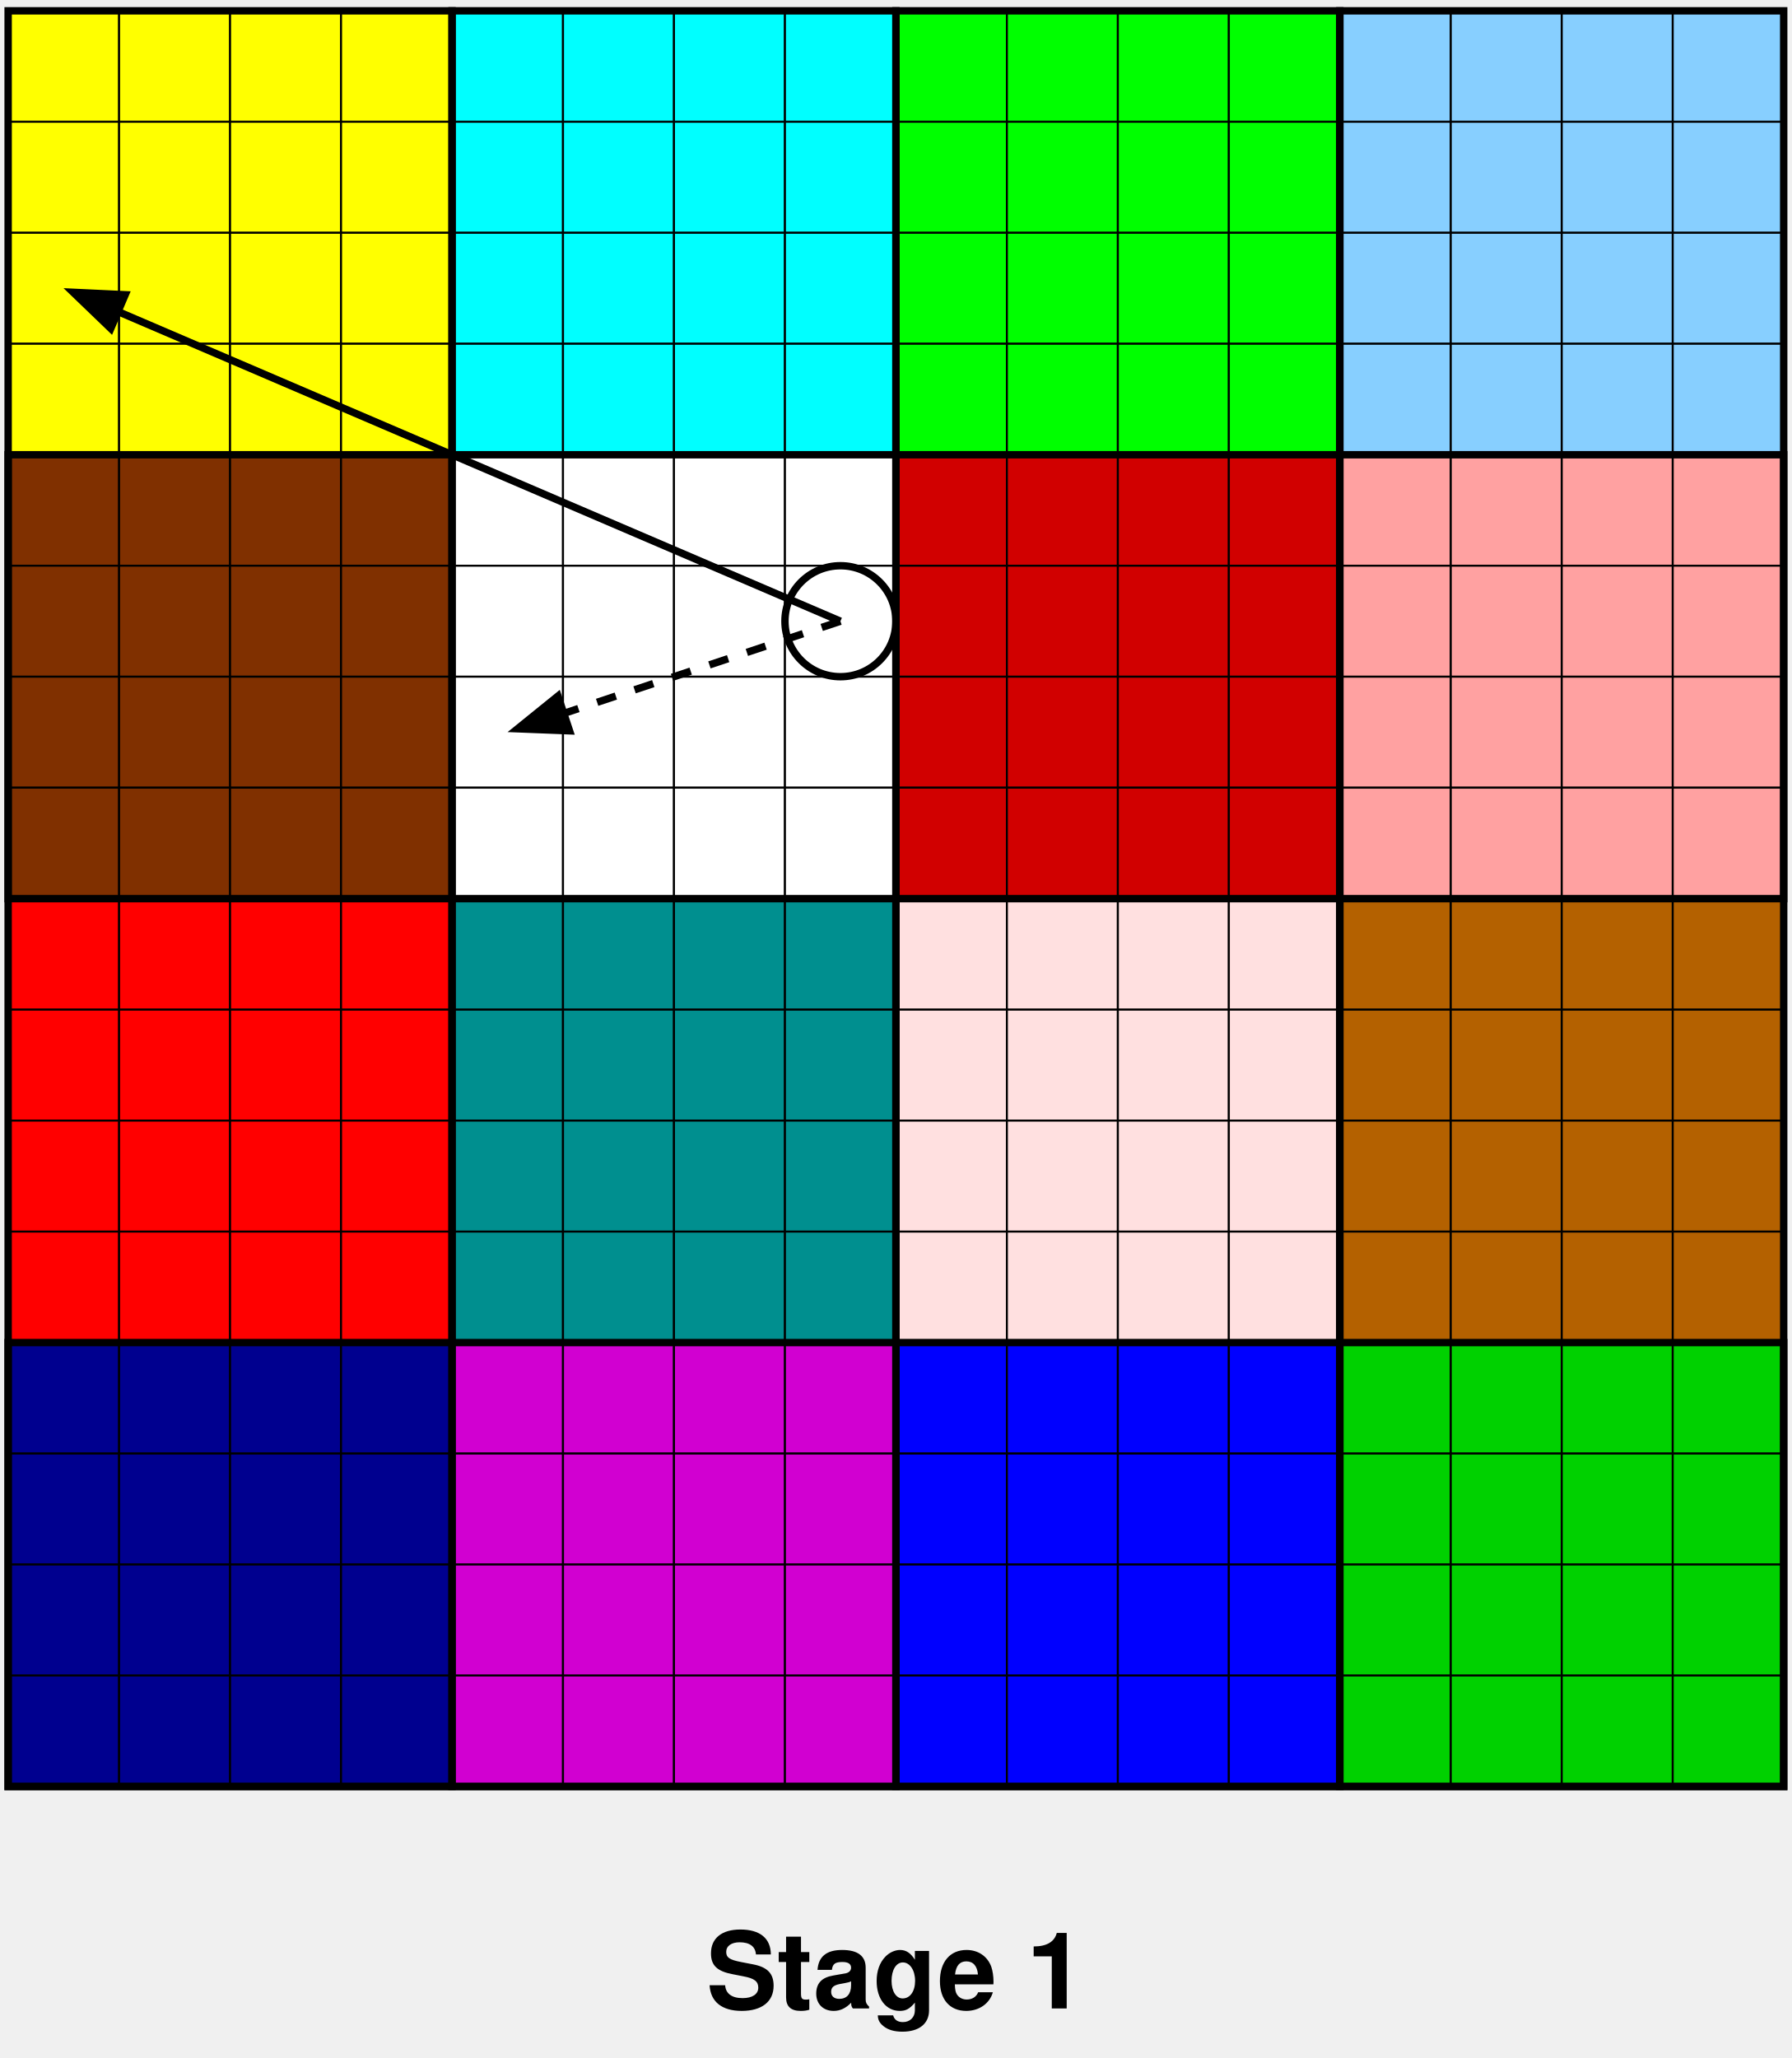
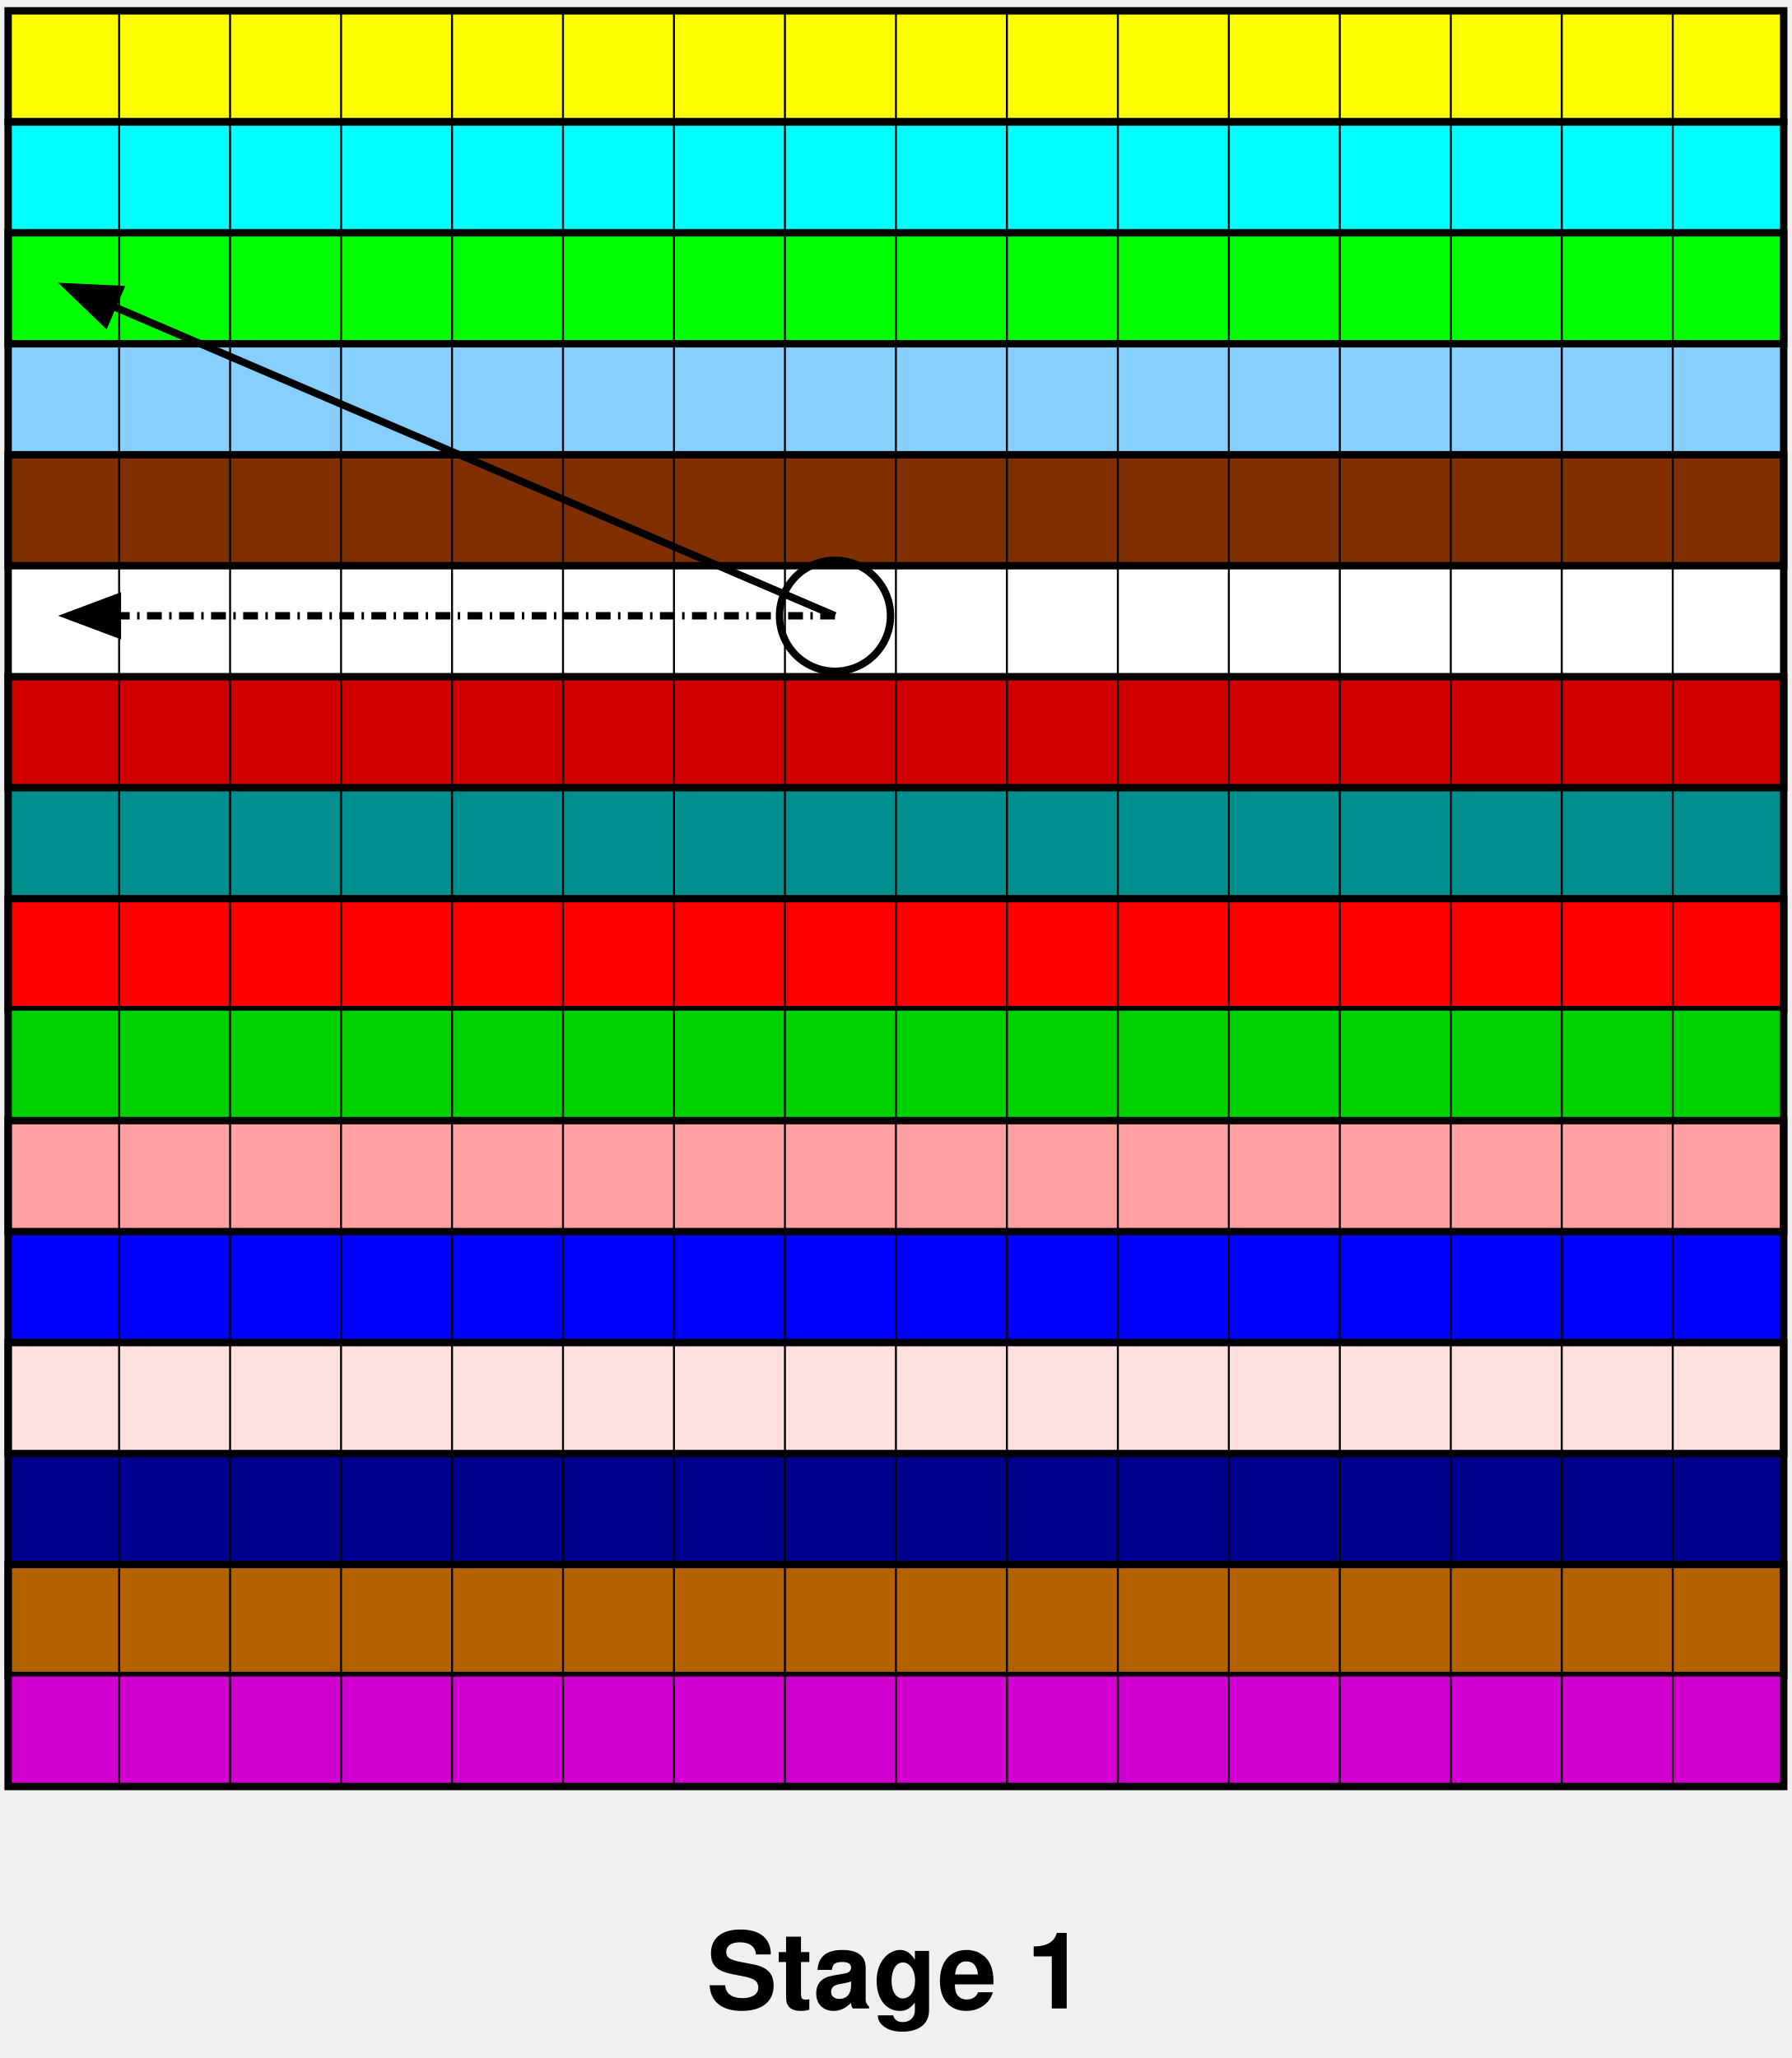
<svg xmlns="http://www.w3.org/2000/svg" width="229pt" height="263pt" viewBox="867 1317 7266 8323">
  <g fill="none">
-     <rect x="900" y="1350" width="450" height="450" fill="#ffff00" stroke="#000000" stroke-width="8px" />
-     <rect x="1350" y="1350" width="450" height="450" fill="#ffff00" stroke="#000000" stroke-width="8px" />
-     <rect x="1800" y="1350" width="450" height="450" fill="#ffff00" stroke="#000000" stroke-width="8px" />
-     <rect x="2250" y="1350" width="450" height="450" fill="#ffff00" stroke="#000000" stroke-width="8px" />
-     <rect x="900" y="1800" width="450" height="450" fill="#ffff00" stroke="#000000" stroke-width="8px" />
-     <rect x="1350" y="1800" width="450" height="450" fill="#ffff00" stroke="#000000" stroke-width="8px" />
-     <rect x="1800" y="1800" width="450" height="450" fill="#ffff00" stroke="#000000" stroke-width="8px" />
-     <rect x="2250" y="1800" width="450" height="450" fill="#ffff00" stroke="#000000" stroke-width="8px" />
-     <rect x="900" y="2250" width="450" height="450" fill="#ffff00" stroke="#000000" stroke-width="8px" />
-     <rect x="1350" y="2250" width="450" height="450" fill="#ffff00" stroke="#000000" stroke-width="8px" />
-     <rect x="1800" y="2250" width="450" height="450" fill="#ffff00" stroke="#000000" stroke-width="8px" />
-     <rect x="2250" y="2250" width="450" height="450" fill="#ffff00" stroke="#000000" stroke-width="8px" />
-     <rect x="900" y="2700" width="450" height="450" fill="#ffff00" stroke="#000000" stroke-width="8px" />
-     <rect x="1350" y="2700" width="450" height="450" fill="#ffff00" stroke="#000000" stroke-width="8px" />
-     <rect x="1800" y="2700" width="450" height="450" fill="#ffff00" stroke="#000000" stroke-width="8px" />
-     <rect x="2250" y="2700" width="450" height="450" fill="#ffff00" stroke="#000000" stroke-width="8px" />
-     <rect x="2700" y="1350" width="450" height="450" fill="#00ffff" stroke="#000000" stroke-width="8px" />
-     <rect x="3150" y="1350" width="450" height="450" fill="#00ffff" stroke="#000000" stroke-width="8px" />
-     <rect x="3600" y="1350" width="450" height="450" fill="#00ffff" stroke="#000000" stroke-width="8px" />
-     <rect x="4050" y="1350" width="450" height="450" fill="#00ffff" stroke="#000000" stroke-width="8px" />
-     <rect x="2700" y="1800" width="450" height="450" fill="#00ffff" stroke="#000000" stroke-width="8px" />
-     <rect x="3150" y="1800" width="450" height="450" fill="#00ffff" stroke="#000000" stroke-width="8px" />
-     <rect x="3600" y="1800" width="450" height="450" fill="#00ffff" stroke="#000000" stroke-width="8px" />
-     <rect x="4050" y="1800" width="450" height="450" fill="#00ffff" stroke="#000000" stroke-width="8px" />
-     <rect x="2700" y="2250" width="450" height="450" fill="#00ffff" stroke="#000000" stroke-width="8px" />
-     <rect x="3150" y="2250" width="450" height="450" fill="#00ffff" stroke="#000000" stroke-width="8px" />
-     <rect x="3600" y="2250" width="450" height="450" fill="#00ffff" stroke="#000000" stroke-width="8px" />
-     <rect x="4050" y="2250" width="450" height="450" fill="#00ffff" stroke="#000000" stroke-width="8px" />
-     <rect x="2700" y="2700" width="450" height="450" fill="#00ffff" stroke="#000000" stroke-width="8px" />
-     <rect x="3150" y="2700" width="450" height="450" fill="#00ffff" stroke="#000000" stroke-width="8px" />
-     <rect x="3600" y="2700" width="450" height="450" fill="#00ffff" stroke="#000000" stroke-width="8px" />
-     <rect x="4050" y="2700" width="450" height="450" fill="#00ffff" stroke="#000000" stroke-width="8px" />
-     <rect x="4500" y="1350" width="450" height="450" fill="#00ff00" stroke="#000000" stroke-width="8px" />
-     <rect x="4950" y="1350" width="450" height="450" fill="#00ff00" stroke="#000000" stroke-width="8px" />
-     <rect x="5400" y="1350" width="450" height="450" fill="#00ff00" stroke="#000000" stroke-width="8px" />
-     <rect x="5850" y="1350" width="450" height="450" fill="#00ff00" stroke="#000000" stroke-width="8px" />
-     <rect x="4500" y="1800" width="450" height="450" fill="#00ff00" stroke="#000000" stroke-width="8px" />
-     <rect x="4950" y="1800" width="450" height="450" fill="#00ff00" stroke="#000000" stroke-width="8px" />
-     <rect x="5400" y="1800" width="450" height="450" fill="#00ff00" stroke="#000000" stroke-width="8px" />
-     <rect x="5850" y="1800" width="450" height="450" fill="#00ff00" stroke="#000000" stroke-width="8px" />
-     <rect x="4500" y="2250" width="450" height="450" fill="#00ff00" stroke="#000000" stroke-width="8px" />
-     <rect x="4950" y="2250" width="450" height="450" fill="#00ff00" stroke="#000000" stroke-width="8px" />
-     <rect x="5400" y="2250" width="450" height="450" fill="#00ff00" stroke="#000000" stroke-width="8px" />
-     <rect x="5850" y="2250" width="450" height="450" fill="#00ff00" stroke="#000000" stroke-width="8px" />
-     <rect x="4500" y="2700" width="450" height="450" fill="#00ff00" stroke="#000000" stroke-width="8px" />
-     <rect x="4950" y="2700" width="450" height="450" fill="#00ff00" stroke="#000000" stroke-width="8px" />
-     <rect x="5400" y="2700" width="450" height="450" fill="#00ff00" stroke="#000000" stroke-width="8px" />
-     <rect x="5850" y="2700" width="450" height="450" fill="#00ff00" stroke="#000000" stroke-width="8px" />
-     <rect x="6300" y="1350" width="450" height="450" fill="#87cfff" stroke="#000000" stroke-width="8px" />
-     <rect x="6750" y="1350" width="450" height="450" fill="#87cfff" stroke="#000000" stroke-width="8px" />
-     <rect x="7200" y="1350" width="450" height="450" fill="#87cfff" stroke="#000000" stroke-width="8px" />
-     <rect x="7650" y="1350" width="450" height="450" fill="#87cfff" stroke="#000000" stroke-width="8px" />
-     <rect x="6300" y="1800" width="450" height="450" fill="#87cfff" stroke="#000000" stroke-width="8px" />
-     <rect x="6750" y="1800" width="450" height="450" fill="#87cfff" stroke="#000000" stroke-width="8px" />
-     <rect x="7200" y="1800" width="450" height="450" fill="#87cfff" stroke="#000000" stroke-width="8px" />
-     <rect x="7650" y="1800" width="450" height="450" fill="#87cfff" stroke="#000000" stroke-width="8px" />
-     <rect x="6300" y="2250" width="450" height="450" fill="#87cfff" stroke="#000000" stroke-width="8px" />
-     <rect x="6750" y="2250" width="450" height="450" fill="#87cfff" stroke="#000000" stroke-width="8px" />
-     <rect x="7200" y="2250" width="450" height="450" fill="#87cfff" stroke="#000000" stroke-width="8px" />
-     <rect x="7650" y="2250" width="450" height="450" fill="#87cfff" stroke="#000000" stroke-width="8px" />
-     <rect x="6300" y="2700" width="450" height="450" fill="#87cfff" stroke="#000000" stroke-width="8px" />
-     <rect x="6750" y="2700" width="450" height="450" fill="#87cfff" stroke="#000000" stroke-width="8px" />
-     <rect x="7200" y="2700" width="450" height="450" fill="#87cfff" stroke="#000000" stroke-width="8px" />
-     <rect x="7650" y="2700" width="450" height="450" fill="#87cfff" stroke="#000000" stroke-width="8px" />
-     <rect x="6300" y="3150" width="450" height="450" fill="#ffa1a1" stroke="#000000" stroke-width="8px" />
-     <rect x="6750" y="3150" width="450" height="450" fill="#ffa1a1" stroke="#000000" stroke-width="8px" />
-     <rect x="7200" y="3150" width="450" height="450" fill="#ffa1a1" stroke="#000000" stroke-width="8px" />
-     <rect x="7650" y="3150" width="450" height="450" fill="#ffa1a1" stroke="#000000" stroke-width="8px" />
-     <rect x="6300" y="3600" width="450" height="450" fill="#ffa1a1" stroke="#000000" stroke-width="8px" />
-     <rect x="6750" y="3600" width="450" height="450" fill="#ffa1a1" stroke="#000000" stroke-width="8px" />
-     <rect x="7200" y="3600" width="450" height="450" fill="#ffa1a1" stroke="#000000" stroke-width="8px" />
-     <rect x="7650" y="3600" width="450" height="450" fill="#ffa1a1" stroke="#000000" stroke-width="8px" />
-     <rect x="6300" y="4050" width="450" height="450" fill="#ffa1a1" stroke="#000000" stroke-width="8px" />
-     <rect x="6750" y="4050" width="450" height="450" fill="#ffa1a1" stroke="#000000" stroke-width="8px" />
-     <rect x="7200" y="4050" width="450" height="450" fill="#ffa1a1" stroke="#000000" stroke-width="8px" />
-     <rect x="7650" y="4050" width="450" height="450" fill="#ffa1a1" stroke="#000000" stroke-width="8px" />
-     <rect x="6300" y="4500" width="450" height="450" fill="#ffa1a1" stroke="#000000" stroke-width="8px" />
-     <rect x="6750" y="4500" width="450" height="450" fill="#ffa1a1" stroke="#000000" stroke-width="8px" />
-     <rect x="7200" y="4500" width="450" height="450" fill="#ffa1a1" stroke="#000000" stroke-width="8px" />
-     <rect x="7650" y="4500" width="450" height="450" fill="#ffa1a1" stroke="#000000" stroke-width="8px" />
-     <rect x="900" y="3150" width="450" height="450" fill="#803000" stroke="#000000" stroke-width="8px" />
-     <rect x="1350" y="3150" width="450" height="450" fill="#803000" stroke="#000000" stroke-width="8px" />
-     <rect x="1800" y="3150" width="450" height="450" fill="#803000" stroke="#000000" stroke-width="8px" />
-     <rect x="2250" y="3150" width="450" height="450" fill="#803000" stroke="#000000" stroke-width="8px" />
-     <rect x="900" y="3600" width="450" height="450" fill="#803000" stroke="#000000" stroke-width="8px" />
-     <rect x="1350" y="3600" width="450" height="450" fill="#803000" stroke="#000000" stroke-width="8px" />
-     <rect x="1800" y="3600" width="450" height="450" fill="#803000" stroke="#000000" stroke-width="8px" />
-     <rect x="2250" y="3600" width="450" height="450" fill="#803000" stroke="#000000" stroke-width="8px" />
-     <rect x="900" y="4050" width="450" height="450" fill="#803000" stroke="#000000" stroke-width="8px" />
-     <rect x="1350" y="4050" width="450" height="450" fill="#803000" stroke="#000000" stroke-width="8px" />
-     <rect x="1800" y="4050" width="450" height="450" fill="#803000" stroke="#000000" stroke-width="8px" />
-     <rect x="2250" y="4050" width="450" height="450" fill="#803000" stroke="#000000" stroke-width="8px" />
-     <rect x="900" y="4500" width="450" height="450" fill="#803000" stroke="#000000" stroke-width="8px" />
-     <rect x="1350" y="4500" width="450" height="450" fill="#803000" stroke="#000000" stroke-width="8px" />
-     <rect x="1800" y="4500" width="450" height="450" fill="#803000" stroke="#000000" stroke-width="8px" />
-     <rect x="2250" y="4500" width="450" height="450" fill="#803000" stroke="#000000" stroke-width="8px" />
-     <rect x="4500" y="4950" width="450" height="450" fill="#ffe0e0" stroke="#000000" stroke-width="8px" />
-     <rect x="4950" y="4950" width="450" height="450" fill="#ffe0e0" stroke="#000000" stroke-width="8px" />
-     <rect x="5400" y="4950" width="450" height="450" fill="#ffe0e0" stroke="#000000" stroke-width="8px" />
-     <rect x="5850" y="4950" width="450" height="450" fill="#ffe0e0" stroke="#000000" stroke-width="8px" />
-     <rect x="4500" y="5400" width="450" height="450" fill="#ffe0e0" stroke="#000000" stroke-width="8px" />
-     <rect x="4950" y="5400" width="450" height="450" fill="#ffe0e0" stroke="#000000" stroke-width="8px" />
-     <rect x="5400" y="5400" width="450" height="450" fill="#ffe0e0" stroke="#000000" stroke-width="8px" />
-     <rect x="5850" y="5400" width="450" height="450" fill="#ffe0e0" stroke="#000000" stroke-width="8px" />
-     <rect x="4500" y="5850" width="450" height="450" fill="#ffe0e0" stroke="#000000" stroke-width="8px" />
-     <rect x="4950" y="5850" width="450" height="450" fill="#ffe0e0" stroke="#000000" stroke-width="8px" />
-     <rect x="5400" y="5850" width="450" height="450" fill="#ffe0e0" stroke="#000000" stroke-width="8px" />
-     <rect x="5850" y="5850" width="450" height="450" fill="#ffe0e0" stroke="#000000" stroke-width="8px" />
-     <rect x="4500" y="6300" width="450" height="450" fill="#ffe0e0" stroke="#000000" stroke-width="8px" />
-     <rect x="4950" y="6300" width="450" height="450" fill="#ffe0e0" stroke="#000000" stroke-width="8px" />
-     <rect x="5400" y="6300" width="450" height="450" fill="#ffe0e0" stroke="#000000" stroke-width="8px" />
-     <rect x="5850" y="6300" width="450" height="450" fill="#ffe0e0" stroke="#000000" stroke-width="8px" />
-     <rect x="6300" y="4950" width="450" height="450" fill="#b46100" stroke="#000000" stroke-width="8px" />
-     <rect x="6750" y="4950" width="450" height="450" fill="#b46100" stroke="#000000" stroke-width="8px" />
-     <rect x="7200" y="4950" width="450" height="450" fill="#b46100" stroke="#000000" stroke-width="8px" />
-     <rect x="7650" y="4950" width="450" height="450" fill="#b46100" stroke="#000000" stroke-width="8px" />
-     <rect x="6300" y="5400" width="450" height="450" fill="#b46100" stroke="#000000" stroke-width="8px" />
-     <rect x="6750" y="5400" width="450" height="450" fill="#b46100" stroke="#000000" stroke-width="8px" />
-     <rect x="7200" y="5400" width="450" height="450" fill="#b46100" stroke="#000000" stroke-width="8px" />
-     <rect x="7650" y="5400" width="450" height="450" fill="#b46100" stroke="#000000" stroke-width="8px" />
-     <rect x="6300" y="5850" width="450" height="450" fill="#b46100" stroke="#000000" stroke-width="8px" />
-     <rect x="6750" y="5850" width="450" height="450" fill="#b46100" stroke="#000000" stroke-width="8px" />
-     <rect x="7200" y="5850" width="450" height="450" fill="#b46100" stroke="#000000" stroke-width="8px" />
-     <rect x="7650" y="5850" width="450" height="450" fill="#b46100" stroke="#000000" stroke-width="8px" />
-     <rect x="6300" y="6300" width="450" height="450" fill="#b46100" stroke="#000000" stroke-width="8px" />
-     <rect x="6750" y="6300" width="450" height="450" fill="#b46100" stroke="#000000" stroke-width="8px" />
-     <rect x="7200" y="6300" width="450" height="450" fill="#b46100" stroke="#000000" stroke-width="8px" />
-     <rect x="7650" y="6300" width="450" height="450" fill="#b46100" stroke="#000000" stroke-width="8px" />
-     <rect x="2700" y="4950" width="450" height="450" fill="#008f8f" stroke="#000000" stroke-width="8px" />
-     <rect x="3150" y="4950" width="450" height="450" fill="#008f8f" stroke="#000000" stroke-width="8px" />
-     <rect x="3600" y="4950" width="450" height="450" fill="#008f8f" stroke="#000000" stroke-width="8px" />
-     <rect x="4050" y="4950" width="450" height="450" fill="#008f8f" stroke="#000000" stroke-width="8px" />
-     <rect x="2700" y="5400" width="450" height="450" fill="#008f8f" stroke="#000000" stroke-width="8px" />
-     <rect x="3150" y="5400" width="450" height="450" fill="#008f8f" stroke="#000000" stroke-width="8px" />
-     <rect x="3600" y="5400" width="450" height="450" fill="#008f8f" stroke="#000000" stroke-width="8px" />
-     <rect x="4050" y="5400" width="450" height="450" fill="#008f8f" stroke="#000000" stroke-width="8px" />
-     <rect x="2700" y="5850" width="450" height="450" fill="#008f8f" stroke="#000000" stroke-width="8px" />
-     <rect x="3150" y="5850" width="450" height="450" fill="#008f8f" stroke="#000000" stroke-width="8px" />
-     <rect x="3600" y="5850" width="450" height="450" fill="#008f8f" stroke="#000000" stroke-width="8px" />
-     <rect x="4050" y="5850" width="450" height="450" fill="#008f8f" stroke="#000000" stroke-width="8px" />
-     <rect x="2700" y="6300" width="450" height="450" fill="#008f8f" stroke="#000000" stroke-width="8px" />
-     <rect x="3150" y="6300" width="450" height="450" fill="#008f8f" stroke="#000000" stroke-width="8px" />
-     <rect x="3600" y="6300" width="450" height="450" fill="#008f8f" stroke="#000000" stroke-width="8px" />
-     <rect x="4050" y="6300" width="450" height="450" fill="#008f8f" stroke="#000000" stroke-width="8px" />
-     <rect x="6300" y="6750" width="450" height="450" fill="#00d100" stroke="#000000" stroke-width="8px" />
-     <rect x="6750" y="6750" width="450" height="450" fill="#00d100" stroke="#000000" stroke-width="8px" />
-     <rect x="7200" y="6750" width="450" height="450" fill="#00d100" stroke="#000000" stroke-width="8px" />
-     <rect x="7650" y="6750" width="450" height="450" fill="#00d100" stroke="#000000" stroke-width="8px" />
-     <rect x="6300" y="7200" width="450" height="450" fill="#00d100" stroke="#000000" stroke-width="8px" />
-     <rect x="6750" y="7200" width="450" height="450" fill="#00d100" stroke="#000000" stroke-width="8px" />
-     <rect x="7200" y="7200" width="450" height="450" fill="#00d100" stroke="#000000" stroke-width="8px" />
-     <rect x="7650" y="7200" width="450" height="450" fill="#00d100" stroke="#000000" stroke-width="8px" />
-     <rect x="6300" y="7650" width="450" height="450" fill="#00d100" stroke="#000000" stroke-width="8px" />
-     <rect x="6750" y="7650" width="450" height="450" fill="#00d100" stroke="#000000" stroke-width="8px" />
-     <rect x="7200" y="7650" width="450" height="450" fill="#00d100" stroke="#000000" stroke-width="8px" />
-     <rect x="7650" y="7650" width="450" height="450" fill="#00d100" stroke="#000000" stroke-width="8px" />
-     <rect x="6300" y="8100" width="450" height="450" fill="#00d100" stroke="#000000" stroke-width="8px" />
-     <rect x="6750" y="8100" width="450" height="450" fill="#00d100" stroke="#000000" stroke-width="8px" />
-     <rect x="7200" y="8100" width="450" height="450" fill="#00d100" stroke="#000000" stroke-width="8px" />
-     <rect x="7650" y="8100" width="450" height="450" fill="#00d100" stroke="#000000" stroke-width="8px" />
-     <rect x="900" y="6750" width="450" height="450" fill="#00008f" stroke="#000000" stroke-width="8px" />
-     <rect x="1350" y="6750" width="450" height="450" fill="#00008f" stroke="#000000" stroke-width="8px" />
-     <rect x="1800" y="6750" width="450" height="450" fill="#00008f" stroke="#000000" stroke-width="8px" />
-     <rect x="2250" y="6750" width="450" height="450" fill="#00008f" stroke="#000000" stroke-width="8px" />
-     <rect x="900" y="7200" width="450" height="450" fill="#00008f" stroke="#000000" stroke-width="8px" />
-     <rect x="1350" y="7200" width="450" height="450" fill="#00008f" stroke="#000000" stroke-width="8px" />
-     <rect x="1800" y="7200" width="450" height="450" fill="#00008f" stroke="#000000" stroke-width="8px" />
-     <rect x="2250" y="7200" width="450" height="450" fill="#00008f" stroke="#000000" stroke-width="8px" />
-     <rect x="900" y="7650" width="450" height="450" fill="#00008f" stroke="#000000" stroke-width="8px" />
-     <rect x="1350" y="7650" width="450" height="450" fill="#00008f" stroke="#000000" stroke-width="8px" />
-     <rect x="1800" y="7650" width="450" height="450" fill="#00008f" stroke="#000000" stroke-width="8px" />
-     <rect x="2250" y="7650" width="450" height="450" fill="#00008f" stroke="#000000" stroke-width="8px" />
-     <rect x="900" y="8100" width="450" height="450" fill="#00008f" stroke="#000000" stroke-width="8px" />
-     <rect x="1350" y="8100" width="450" height="450" fill="#00008f" stroke="#000000" stroke-width="8px" />
-     <rect x="1800" y="8100" width="450" height="450" fill="#00008f" stroke="#000000" stroke-width="8px" />
-     <rect x="2250" y="8100" width="450" height="450" fill="#00008f" stroke="#000000" stroke-width="8px" />
-     <rect x="900" y="4950" width="450" height="450" fill="#ff0000" stroke="#000000" stroke-width="8px" />
-     <rect x="1350" y="4950" width="450" height="450" fill="#ff0000" stroke="#000000" stroke-width="8px" />
-     <rect x="1800" y="4950" width="450" height="450" fill="#ff0000" stroke="#000000" stroke-width="8px" />
-     <rect x="2250" y="4950" width="450" height="450" fill="#ff0000" stroke="#000000" stroke-width="8px" />
-     <rect x="900" y="5400" width="450" height="450" fill="#ff0000" stroke="#000000" stroke-width="8px" />
-     <rect x="1350" y="5400" width="450" height="450" fill="#ff0000" stroke="#000000" stroke-width="8px" />
-     <rect x="1800" y="5400" width="450" height="450" fill="#ff0000" stroke="#000000" stroke-width="8px" />
-     <rect x="2250" y="5400" width="450" height="450" fill="#ff0000" stroke="#000000" stroke-width="8px" />
-     <rect x="900" y="5850" width="450" height="450" fill="#ff0000" stroke="#000000" stroke-width="8px" />
-     <rect x="1350" y="5850" width="450" height="450" fill="#ff0000" stroke="#000000" stroke-width="8px" />
-     <rect x="1800" y="5850" width="450" height="450" fill="#ff0000" stroke="#000000" stroke-width="8px" />
-     <rect x="2250" y="5850" width="450" height="450" fill="#ff0000" stroke="#000000" stroke-width="8px" />
-     <rect x="900" y="6300" width="450" height="450" fill="#ff0000" stroke="#000000" stroke-width="8px" />
-     <rect x="1350" y="6300" width="450" height="450" fill="#ff0000" stroke="#000000" stroke-width="8px" />
-     <rect x="1800" y="6300" width="450" height="450" fill="#ff0000" stroke="#000000" stroke-width="8px" />
-     <rect x="2250" y="6300" width="450" height="450" fill="#ff0000" stroke="#000000" stroke-width="8px" />
-     <rect x="4500" y="3150" width="450" height="450" fill="#d10000" stroke="#000000" stroke-width="8px" />
-     <rect x="4950" y="3150" width="450" height="450" fill="#d10000" stroke="#000000" stroke-width="8px" />
-     <rect x="5400" y="3150" width="450" height="450" fill="#d10000" stroke="#000000" stroke-width="8px" />
-     <rect x="5850" y="3150" width="450" height="450" fill="#d10000" stroke="#000000" stroke-width="8px" />
-     <rect x="4500" y="3600" width="450" height="450" fill="#d10000" stroke="#000000" stroke-width="8px" />
-     <rect x="4950" y="3600" width="450" height="450" fill="#d10000" stroke="#000000" stroke-width="8px" />
-     <rect x="5400" y="3600" width="450" height="450" fill="#d10000" stroke="#000000" stroke-width="8px" />
-     <rect x="5850" y="3600" width="450" height="450" fill="#d10000" stroke="#000000" stroke-width="8px" />
-     <rect x="4500" y="4050" width="450" height="450" fill="#d10000" stroke="#000000" stroke-width="8px" />
-     <rect x="4950" y="4050" width="450" height="450" fill="#d10000" stroke="#000000" stroke-width="8px" />
-     <rect x="5400" y="4050" width="450" height="450" fill="#d10000" stroke="#000000" stroke-width="8px" />
-     <rect x="5850" y="4050" width="450" height="450" fill="#d10000" stroke="#000000" stroke-width="8px" />
-     <rect x="4500" y="4500" width="450" height="450" fill="#d10000" stroke="#000000" stroke-width="8px" />
-     <rect x="4950" y="4500" width="450" height="450" fill="#d10000" stroke="#000000" stroke-width="8px" />
-     <rect x="5400" y="4500" width="450" height="450" fill="#d10000" stroke="#000000" stroke-width="8px" />
-     <rect x="5850" y="4500" width="450" height="450" fill="#d10000" stroke="#000000" stroke-width="8px" />
-     <rect x="2700" y="3150" width="450" height="450" fill="#ffffff" stroke="#000000" stroke-width="8px" />
-     <rect x="3150" y="3150" width="450" height="450" fill="#ffffff" stroke="#000000" stroke-width="8px" />
-     <rect x="3600" y="3150" width="450" height="450" fill="#ffffff" stroke="#000000" stroke-width="8px" />
-     <rect x="4050" y="3150" width="450" height="450" fill="#ffffff" stroke="#000000" stroke-width="8px" />
-     <rect x="2700" y="3600" width="450" height="450" fill="#ffffff" stroke="#000000" stroke-width="8px" />
-     <rect x="3150" y="3600" width="450" height="450" fill="#ffffff" stroke="#000000" stroke-width="8px" />
-     <rect x="3600" y="3600" width="450" height="450" fill="#ffffff" stroke="#000000" stroke-width="8px" />
-     <rect x="4050" y="3600" width="450" height="450" fill="#ffffff" stroke="#000000" stroke-width="8px" />
-     <rect x="2700" y="4050" width="450" height="450" fill="#ffffff" stroke="#000000" stroke-width="8px" />
-     <rect x="3150" y="4050" width="450" height="450" fill="#ffffff" stroke="#000000" stroke-width="8px" />
-     <rect x="3600" y="4050" width="450" height="450" fill="#ffffff" stroke="#000000" stroke-width="8px" />
-     <rect x="4050" y="4050" width="450" height="450" fill="#ffffff" stroke="#000000" stroke-width="8px" />
-     <rect x="2700" y="4500" width="450" height="450" fill="#ffffff" stroke="#000000" stroke-width="8px" />
-     <rect x="3150" y="4500" width="450" height="450" fill="#ffffff" stroke="#000000" stroke-width="8px" />
-     <rect x="3600" y="4500" width="450" height="450" fill="#ffffff" stroke="#000000" stroke-width="8px" />
-     <rect x="4050" y="4500" width="450" height="450" fill="#ffffff" stroke="#000000" stroke-width="8px" />
-     <rect x="2700" y="6750" width="450" height="450" fill="#d100d1" stroke="#000000" stroke-width="8px" />
-     <rect x="3150" y="6750" width="450" height="450" fill="#d100d1" stroke="#000000" stroke-width="8px" />
-     <rect x="3600" y="6750" width="450" height="450" fill="#d100d1" stroke="#000000" stroke-width="8px" />
-     <rect x="4050" y="6750" width="450" height="450" fill="#d100d1" stroke="#000000" stroke-width="8px" />
-     <rect x="2700" y="7200" width="450" height="450" fill="#d100d1" stroke="#000000" stroke-width="8px" />
-     <rect x="3150" y="7200" width="450" height="450" fill="#d100d1" stroke="#000000" stroke-width="8px" />
-     <rect x="3600" y="7200" width="450" height="450" fill="#d100d1" stroke="#000000" stroke-width="8px" />
-     <rect x="4050" y="7200" width="450" height="450" fill="#d100d1" stroke="#000000" stroke-width="8px" />
-     <rect x="2700" y="7650" width="450" height="450" fill="#d100d1" stroke="#000000" stroke-width="8px" />
-     <rect x="3150" y="7650" width="450" height="450" fill="#d100d1" stroke="#000000" stroke-width="8px" />
-     <rect x="3600" y="7650" width="450" height="450" fill="#d100d1" stroke="#000000" stroke-width="8px" />
-     <rect x="4050" y="7650" width="450" height="450" fill="#d100d1" stroke="#000000" stroke-width="8px" />
-     <rect x="2700" y="8100" width="450" height="450" fill="#d100d1" stroke="#000000" stroke-width="8px" />
-     <rect x="3150" y="8100" width="450" height="450" fill="#d100d1" stroke="#000000" stroke-width="8px" />
-     <rect x="3600" y="8100" width="450" height="450" fill="#d100d1" stroke="#000000" stroke-width="8px" />
-     <rect x="4050" y="8100" width="450" height="450" fill="#d100d1" stroke="#000000" stroke-width="8px" />
-     <rect x="4500" y="6750" width="450" height="450" fill="#0000ff" stroke="#000000" stroke-width="8px" />
-     <rect x="4950" y="6750" width="450" height="450" fill="#0000ff" stroke="#000000" stroke-width="8px" />
-     <rect x="5400" y="6750" width="450" height="450" fill="#0000ff" stroke="#000000" stroke-width="8px" />
-     <rect x="5850" y="6750" width="450" height="450" fill="#0000ff" stroke="#000000" stroke-width="8px" />
-     <rect x="4500" y="7200" width="450" height="450" fill="#0000ff" stroke="#000000" stroke-width="8px" />
-     <rect x="4950" y="7200" width="450" height="450" fill="#0000ff" stroke="#000000" stroke-width="8px" />
-     <rect x="5400" y="7200" width="450" height="450" fill="#0000ff" stroke="#000000" stroke-width="8px" />
-     <rect x="5850" y="7200" width="450" height="450" fill="#0000ff" stroke="#000000" stroke-width="8px" />
-     <rect x="4500" y="7650" width="450" height="450" fill="#0000ff" stroke="#000000" stroke-width="8px" />
-     <rect x="4950" y="7650" width="450" height="450" fill="#0000ff" stroke="#000000" stroke-width="8px" />
-     <rect x="5400" y="7650" width="450" height="450" fill="#0000ff" stroke="#000000" stroke-width="8px" />
-     <rect x="5850" y="7650" width="450" height="450" fill="#0000ff" stroke="#000000" stroke-width="8px" />
-     <rect x="4500" y="8100" width="450" height="450" fill="#0000ff" stroke="#000000" stroke-width="8px" />
-     <rect x="4950" y="8100" width="450" height="450" fill="#0000ff" stroke="#000000" stroke-width="8px" />
-     <rect x="5400" y="8100" width="450" height="450" fill="#0000ff" stroke="#000000" stroke-width="8px" />
-     <rect x="5850" y="8100" width="450" height="450" fill="#0000ff" stroke="#000000" stroke-width="8px" />
-     <rect x="900" y="1350" width="1800" height="7200" stroke="#000000" stroke-width="30px" />
-     <rect x="2700" y="1350" width="1800" height="7200" stroke="#000000" stroke-width="30px" />
-     <rect x="4500" y="1350" width="1800" height="7200" stroke="#000000" stroke-width="30px" />
-     <rect x="6300" y="1350" width="1800" height="7200" stroke="#000000" stroke-width="30px" />
-     <rect x="900" y="3150" width="7200" height="1800" stroke="#000000" stroke-width="30px" />
-     <rect x="900" y="6750" width="7200" height="1800" stroke="#000000" stroke-width="30px" />
-     <circle cx="4275" cy="3825" r="225" stroke="#000000" stroke-width="30px" />
+     <rect x="900" y="1350" width="7200" height="450" fill="#ffff00" stroke="#000000" stroke-width="8px" />
+     <rect x="900" y="1800" width="7200" height="450" fill="#00ffff" stroke="#000000" stroke-width="8px" />
+     <rect x="900" y="2250" width="7200" height="450" fill="#00ff00" stroke="#000000" stroke-width="8px" />
+     <rect x="900" y="2700" width="7200" height="450" fill="#87cfff" stroke="#000000" stroke-width="8px" />
+     <rect x="900" y="3150" width="7200" height="450" fill="#803000" stroke="#000000" stroke-width="8px" />
+     <rect x="900" y="3600" width="7200" height="450" fill="#ffffff" stroke="#000000" stroke-width="8px" />
+     <rect x="900" y="4050" width="7200" height="450" fill="#d10000" stroke="#000000" stroke-width="8px" />
+     <rect x="900" y="4500" width="7200" height="450" fill="#008f8f" stroke="#000000" stroke-width="8px" />
+     <rect x="900" y="4950" width="7200" height="450" fill="#ff0000" stroke="#000000" stroke-width="8px" />
+     <rect x="900" y="6750" width="7200" height="450" fill="#ffe0e0" stroke="#000000" stroke-width="8px" />
+     <rect x="900" y="7200" width="7200" height="450" fill="#00008f" stroke="#000000" stroke-width="8px" />
+     <rect x="900" y="7650" width="7200" height="450" fill="#b46100" stroke="#000000" stroke-width="8px" />
+     <text xml:space="preserve" x="4500" y="9450" fill="#000000" font-family="Helvetica" font-style="normal" font-weight="bold" font-size="432" text-anchor="middle">Stage 1</text>
+     <rect x="900" y="6300" width="7200" height="450" fill="#0000ff" stroke="#000000" stroke-width="8px" />
+     <rect x="900" y="1350" width="7200" height="450" stroke="#000000" stroke-width="30px" />
+     <rect x="900" y="2250" width="7200" height="450" stroke="#000000" stroke-width="30px" />
+     <rect x="900" y="3150" width="7200" height="450" stroke="#000000" stroke-width="30px" />
+     <rect x="900" y="4050" width="7200" height="450" stroke="#000000" stroke-width="30px" />
+     <rect x="900" y="4950" width="7200" height="450" stroke="#000000" stroke-width="30px" />
+     <rect x="900" y="5400" width="7200" height="450" fill="#00d100" stroke="#000000" stroke-width="8px" />
+     <rect x="900" y="5850" width="7200" height="450" fill="#ffa1a1" stroke="#000000" stroke-width="8px" />
+     <rect x="900" y="5850" width="7200" height="450" stroke="#000000" stroke-width="30px" />
+     <rect x="900" y="6750" width="7200" height="450" stroke="#000000" stroke-width="30px" />
+     <rect x="900" y="7650" width="7200" height="450" stroke="#000000" stroke-width="30px" />
+     <rect x="900" y="8100" width="7200" height="450" fill="#d100d1" stroke="#000000" stroke-width="8px" />
+     <rect x="900" y="1800" width="7200" height="6750" stroke="#000000" stroke-width="30px" />
+     <rect x="1350" y="1350" width="450" height="7200" stroke="#000000" stroke-width="8px" />
+     <rect x="2250" y="1350" width="450" height="7200" stroke="#000000" stroke-width="8px" />
+     <rect x="3150" y="1350" width="450" height="7200" stroke="#000000" stroke-width="8px" />
+     <rect x="4050" y="1350" width="450" height="7200" stroke="#000000" stroke-width="8px" />
+     <rect x="4950" y="1350" width="450" height="7200" stroke="#000000" stroke-width="8px" />
+     <rect x="5850" y="1350" width="450" height="7200" stroke="#000000" stroke-width="8px" />
+     <rect x="6750" y="1350" width="450" height="7200" stroke="#000000" stroke-width="8px" />
+     <rect x="7650" y="1350" width="450" height="7200" stroke="#000000" stroke-width="8px" />
+     <circle cx="4253" cy="3803" r="225" stroke="#000000" stroke-width="30px" />
    <defs>
      <clipPath id="cp0">
-         <path clip-rule="evenodd" d="M 867,1317 H 8133 V 9640 H 867 z   M 1320,2657 1391,2491 1116,2451 1101,2484z" />
+         <path clip-rule="evenodd" d="M 867,1317 H 8133 V 9640 H 867 z   M 1298,2635 1369,2469 1094,2429 1079,2462z" />
      </clipPath>
    </defs>
-     <polyline points=" 4275,3825 1125,2475" clip-path="url(#cp0)" stroke="#000000" stroke-width="30px" />
-     <polygon points=" 1391,2491 1135,2479 1320,2657 1391,2491" stroke="#000000" stroke-width="8px" stroke-miterlimit="8" fill="#000000" />
+     <polyline points=" 4253,3803 1103,2453" clip-path="url(#cp0)" stroke="#000000" stroke-width="30px" />
+     <polygon points=" 1369,2469 1113,2457 1298,2635 1369,2469" stroke="#000000" stroke-width="8px" stroke-miterlimit="8" fill="#000000" />
    <defs>
      <clipPath id="cp1">
-         <path clip-rule="evenodd" d="M 867,1317 H 8133 V 9640 H 867 z   M 3192,4281 3135,4110 2902,4264 2914,4298z" />
+         <path clip-rule="evenodd" d="M 867,1317 H 8133 V 9640 H 867 z   M 1354,3893 1354,3713 1085,3785 1085,3821z" />
      </clipPath>
    </defs>
-     <polyline points=" 4275,3825 2925,4275" clip-path="url(#cp1)" stroke="#000000" stroke-width="30px" stroke-dasharray="80 80" />
-     <polygon points=" 3135,4110 2936,4271 3192,4281 3135,4110" stroke="#000000" stroke-width="8px" stroke-miterlimit="8" fill="#000000" />
-     <text xml:space="preserve" x="4500" y="9450" fill="#000000" font-family="Helvetica" font-style="normal" font-weight="bold" font-size="432" text-anchor="middle">Stage 1</text>
+     <polyline points=" 4253,3803 1103,3803" clip-path="url(#cp1)" stroke="#000000" stroke-width="30px" stroke-dasharray="60 30 10 30" />
+     <polygon points=" 1354,3713 1114,3803 1354,3893 1354,3713" stroke="#000000" stroke-width="8px" stroke-miterlimit="8" fill="#000000" />
  </g>
</svg>
